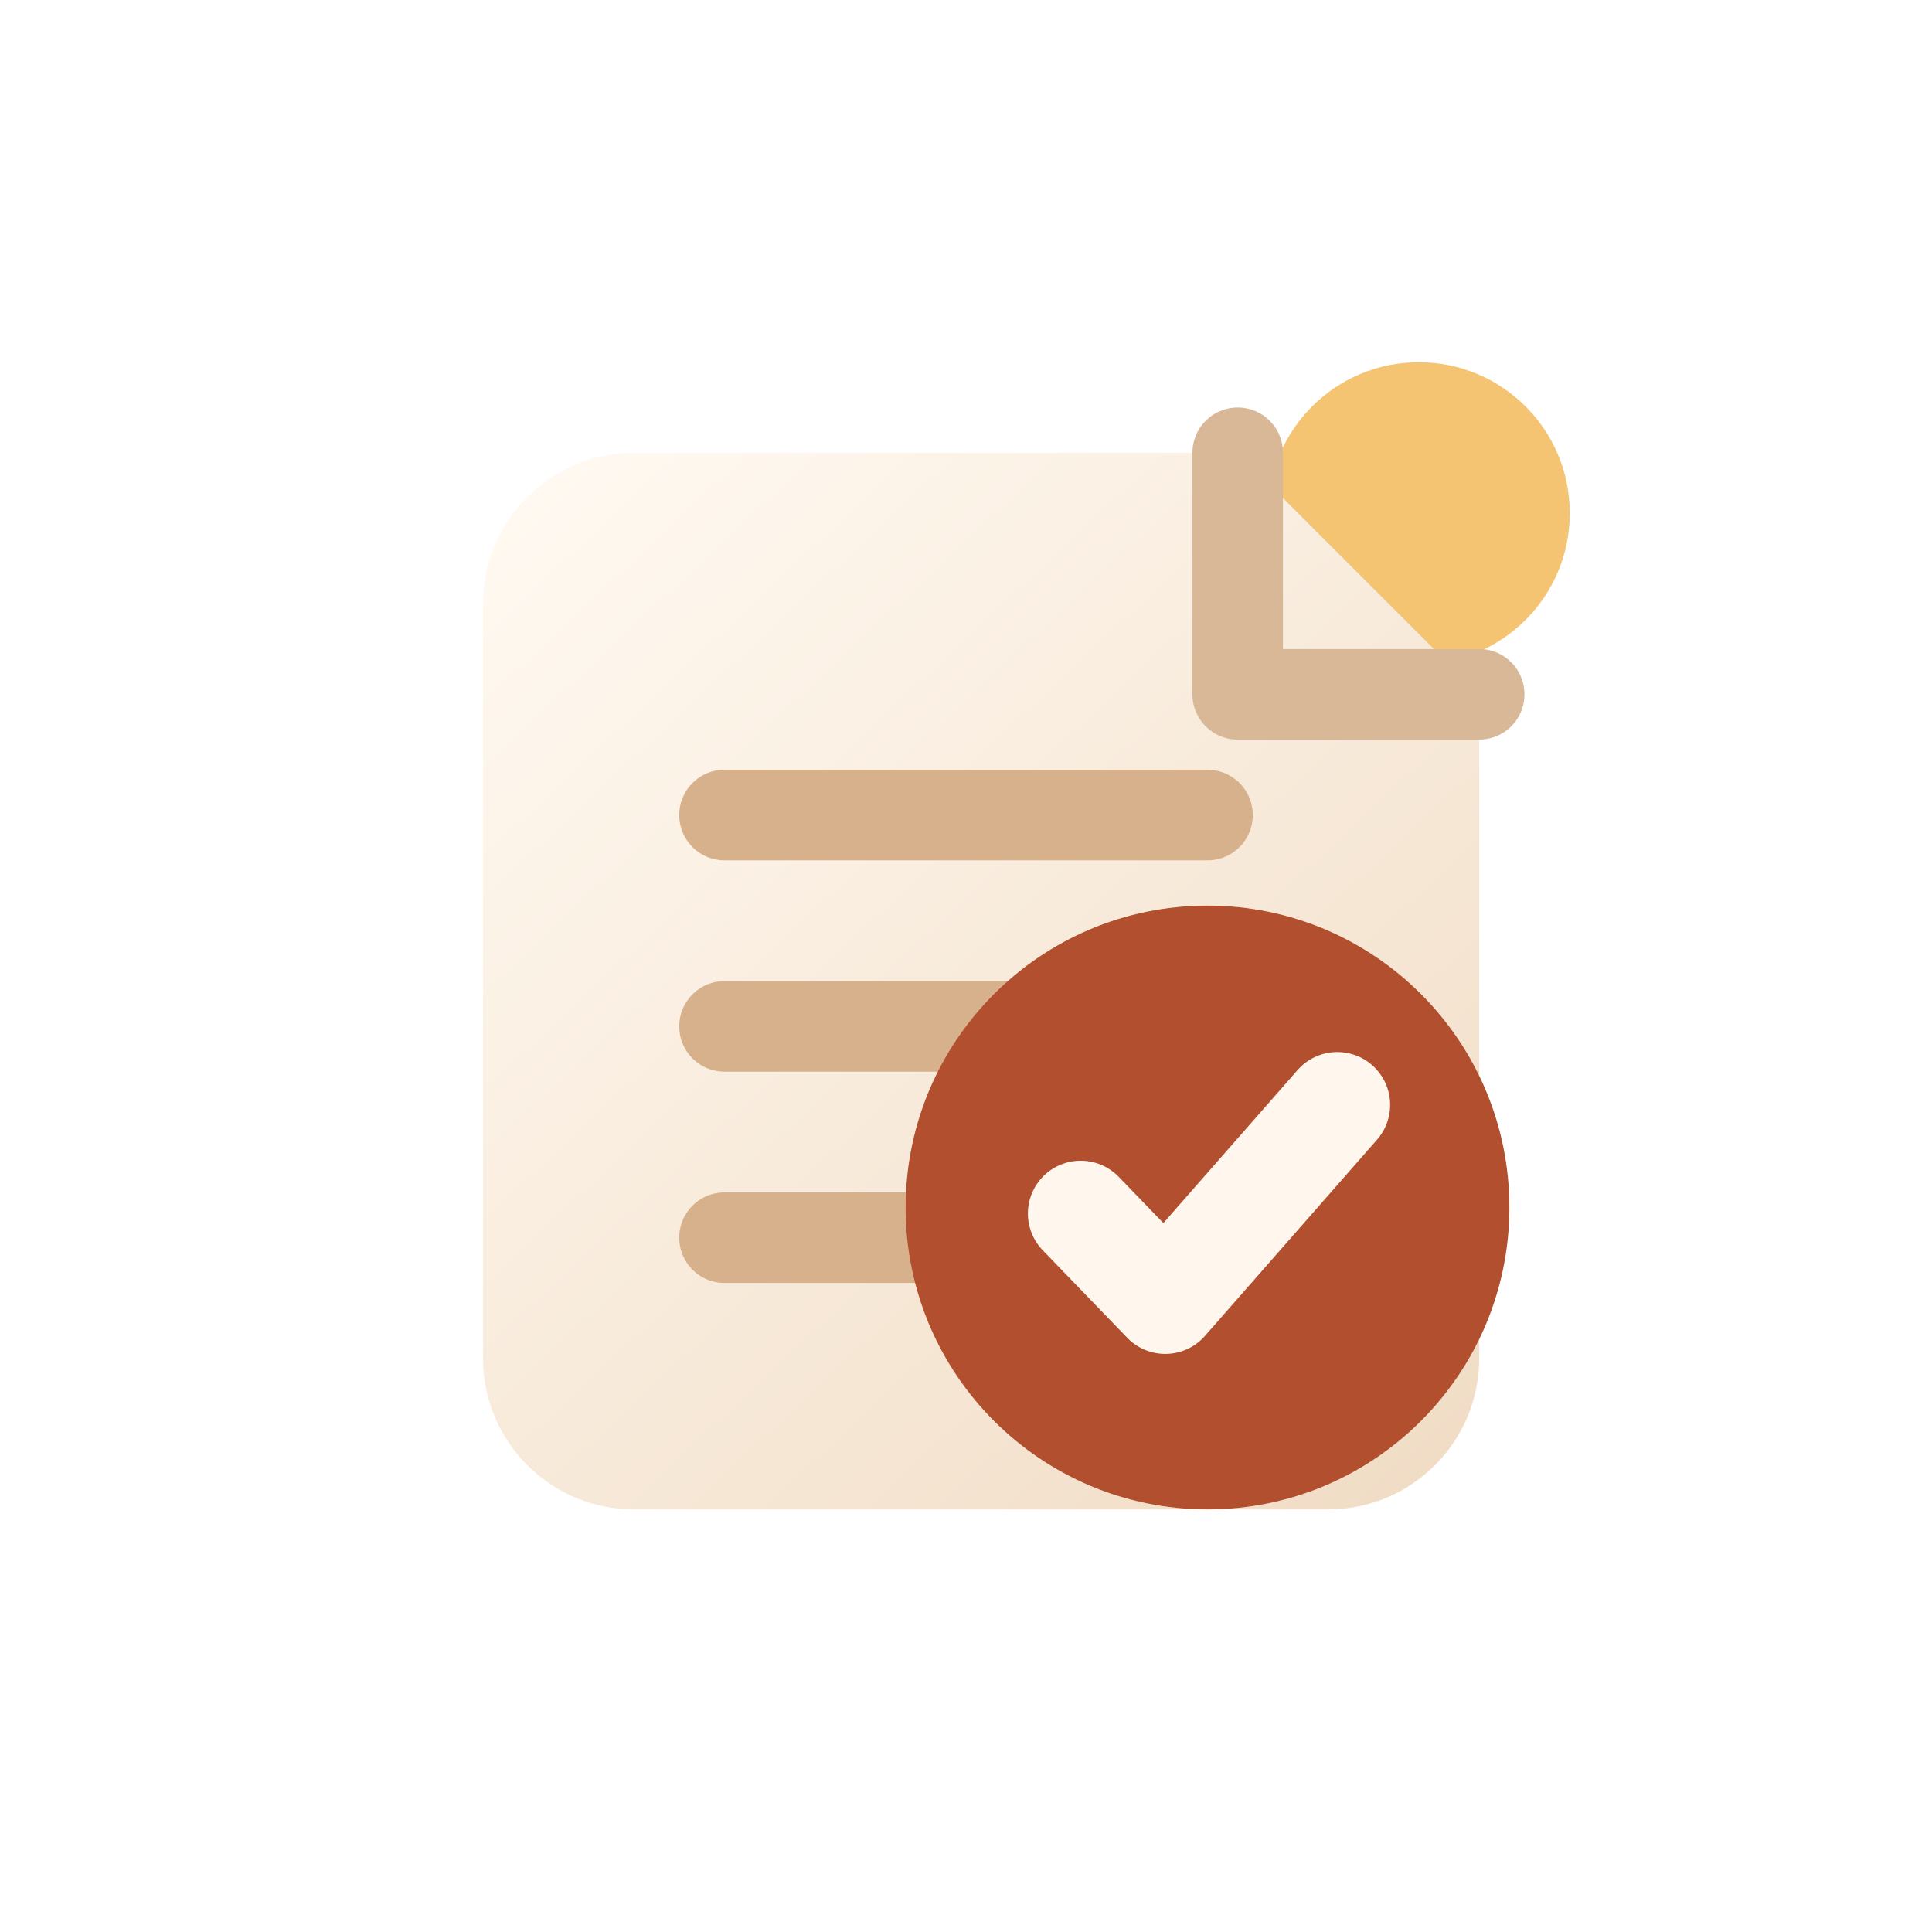
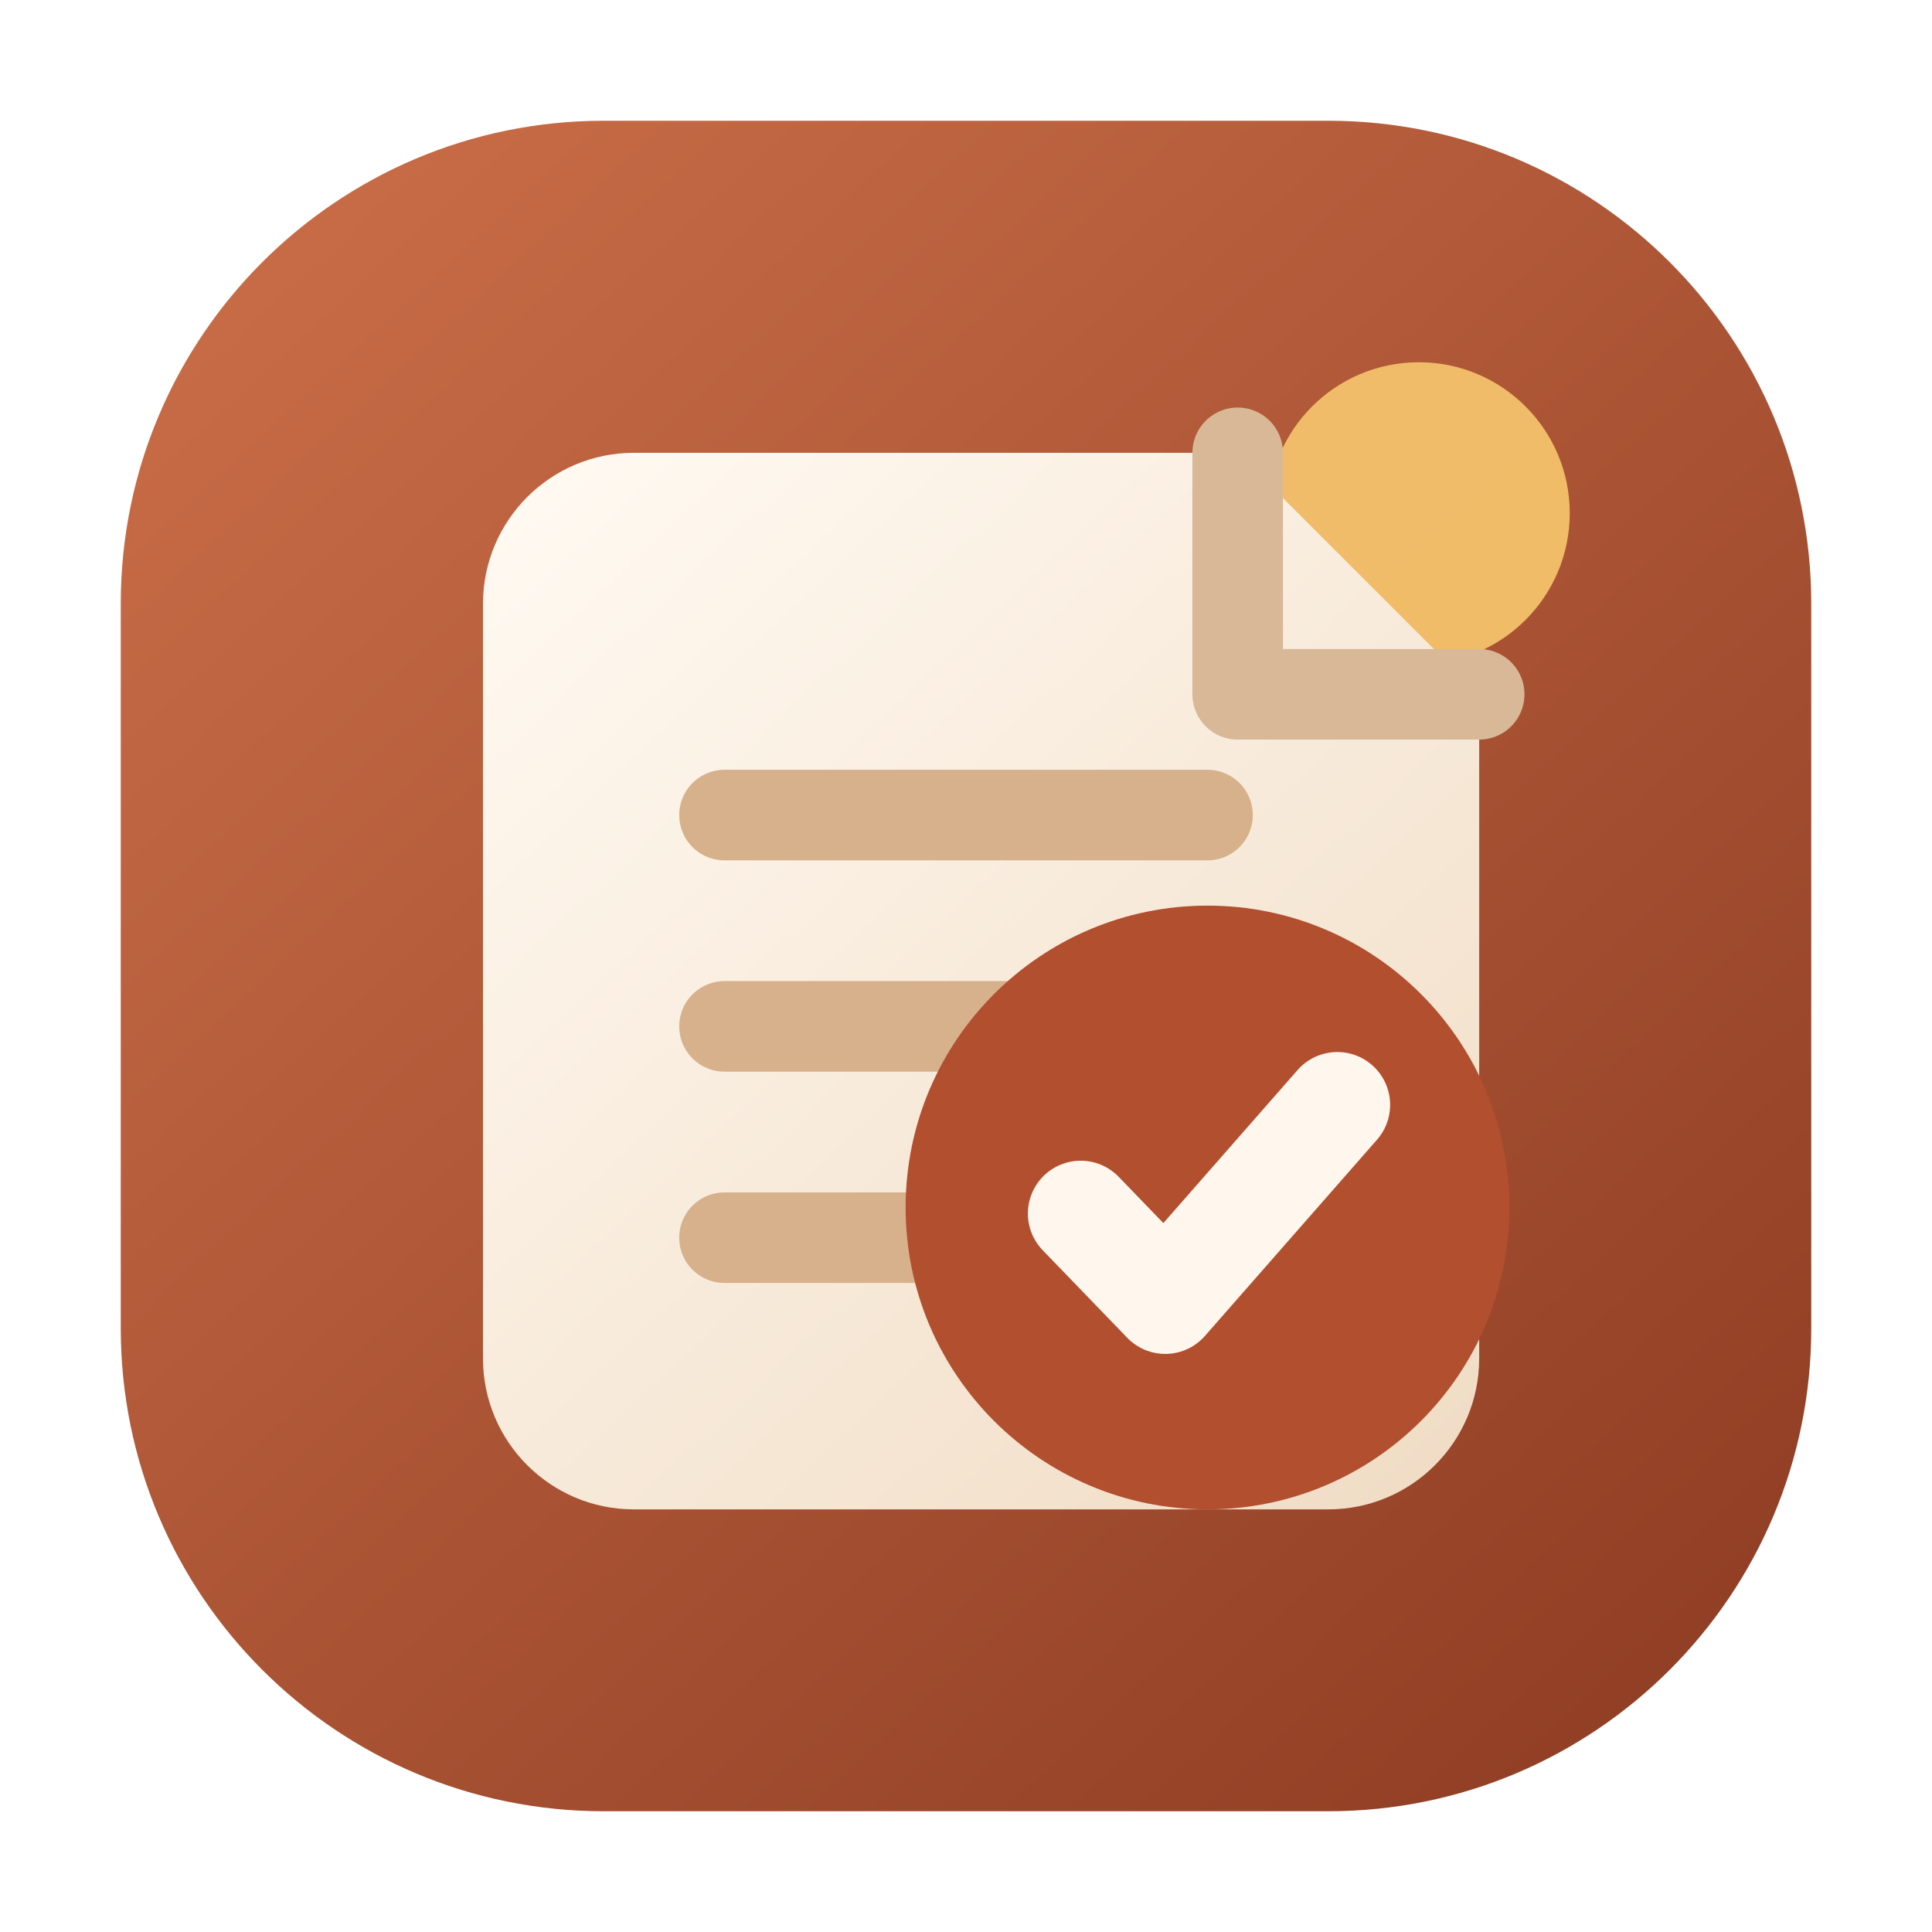
<svg xmlns="http://www.w3.org/2000/svg" viewBox="0 0 64 64" role="img" aria-labelledby="title desc">
  <defs>
+     <linearGradient id="bg" x1="8" y1="6" x2="56" y2="58" gradientUnits="userSpaceOnUse">
+       <stop offset="0" stop-color="#c96d47" />
+       <stop offset="1" stop-color="#8f3d24" />
+     </linearGradient>
    <linearGradient id="card" x1="18" y1="16" x2="48" y2="48" gradientUnits="userSpaceOnUse">
      <stop offset="0" stop-color="#fff9f1" />
      <stop offset="1" stop-color="#f1ddc6" />
    </linearGradient>
  </defs>
+   <rect x="4" y="4" width="56" height="56" rx="16" fill="url(#bg)" />
  <circle cx="47" cy="17" r="5" fill="#f3c16b" opacity="0.95" />
  <path d="M21 15h20l8 8v22c0 2.761-2.239 5-5 5H21c-2.761 0-5-2.239-5-5V20c0-2.761 2.239-5 5-5Z" fill="url(#card)" />
  <path d="M41 15v8h8" fill="none" stroke="#d8b896" stroke-linecap="round" stroke-linejoin="round" stroke-width="3" />
  <path d="M24 27h16" stroke="#d7b08c" stroke-linecap="round" stroke-width="3" />
  <path d="M24 34h11" stroke="#d7b08c" stroke-linecap="round" stroke-width="3" />
  <path d="M24 41h9" stroke="#d7b08c" stroke-linecap="round" stroke-width="3" />
  <circle cx="40" cy="40" r="10" fill="#b14f2f" />
  <path d="m35.8 40.2 2.8 2.9 5.7-6.5" fill="none" stroke="#fff7ee" stroke-linecap="round" stroke-linejoin="round" stroke-width="3.5" />
</svg>
